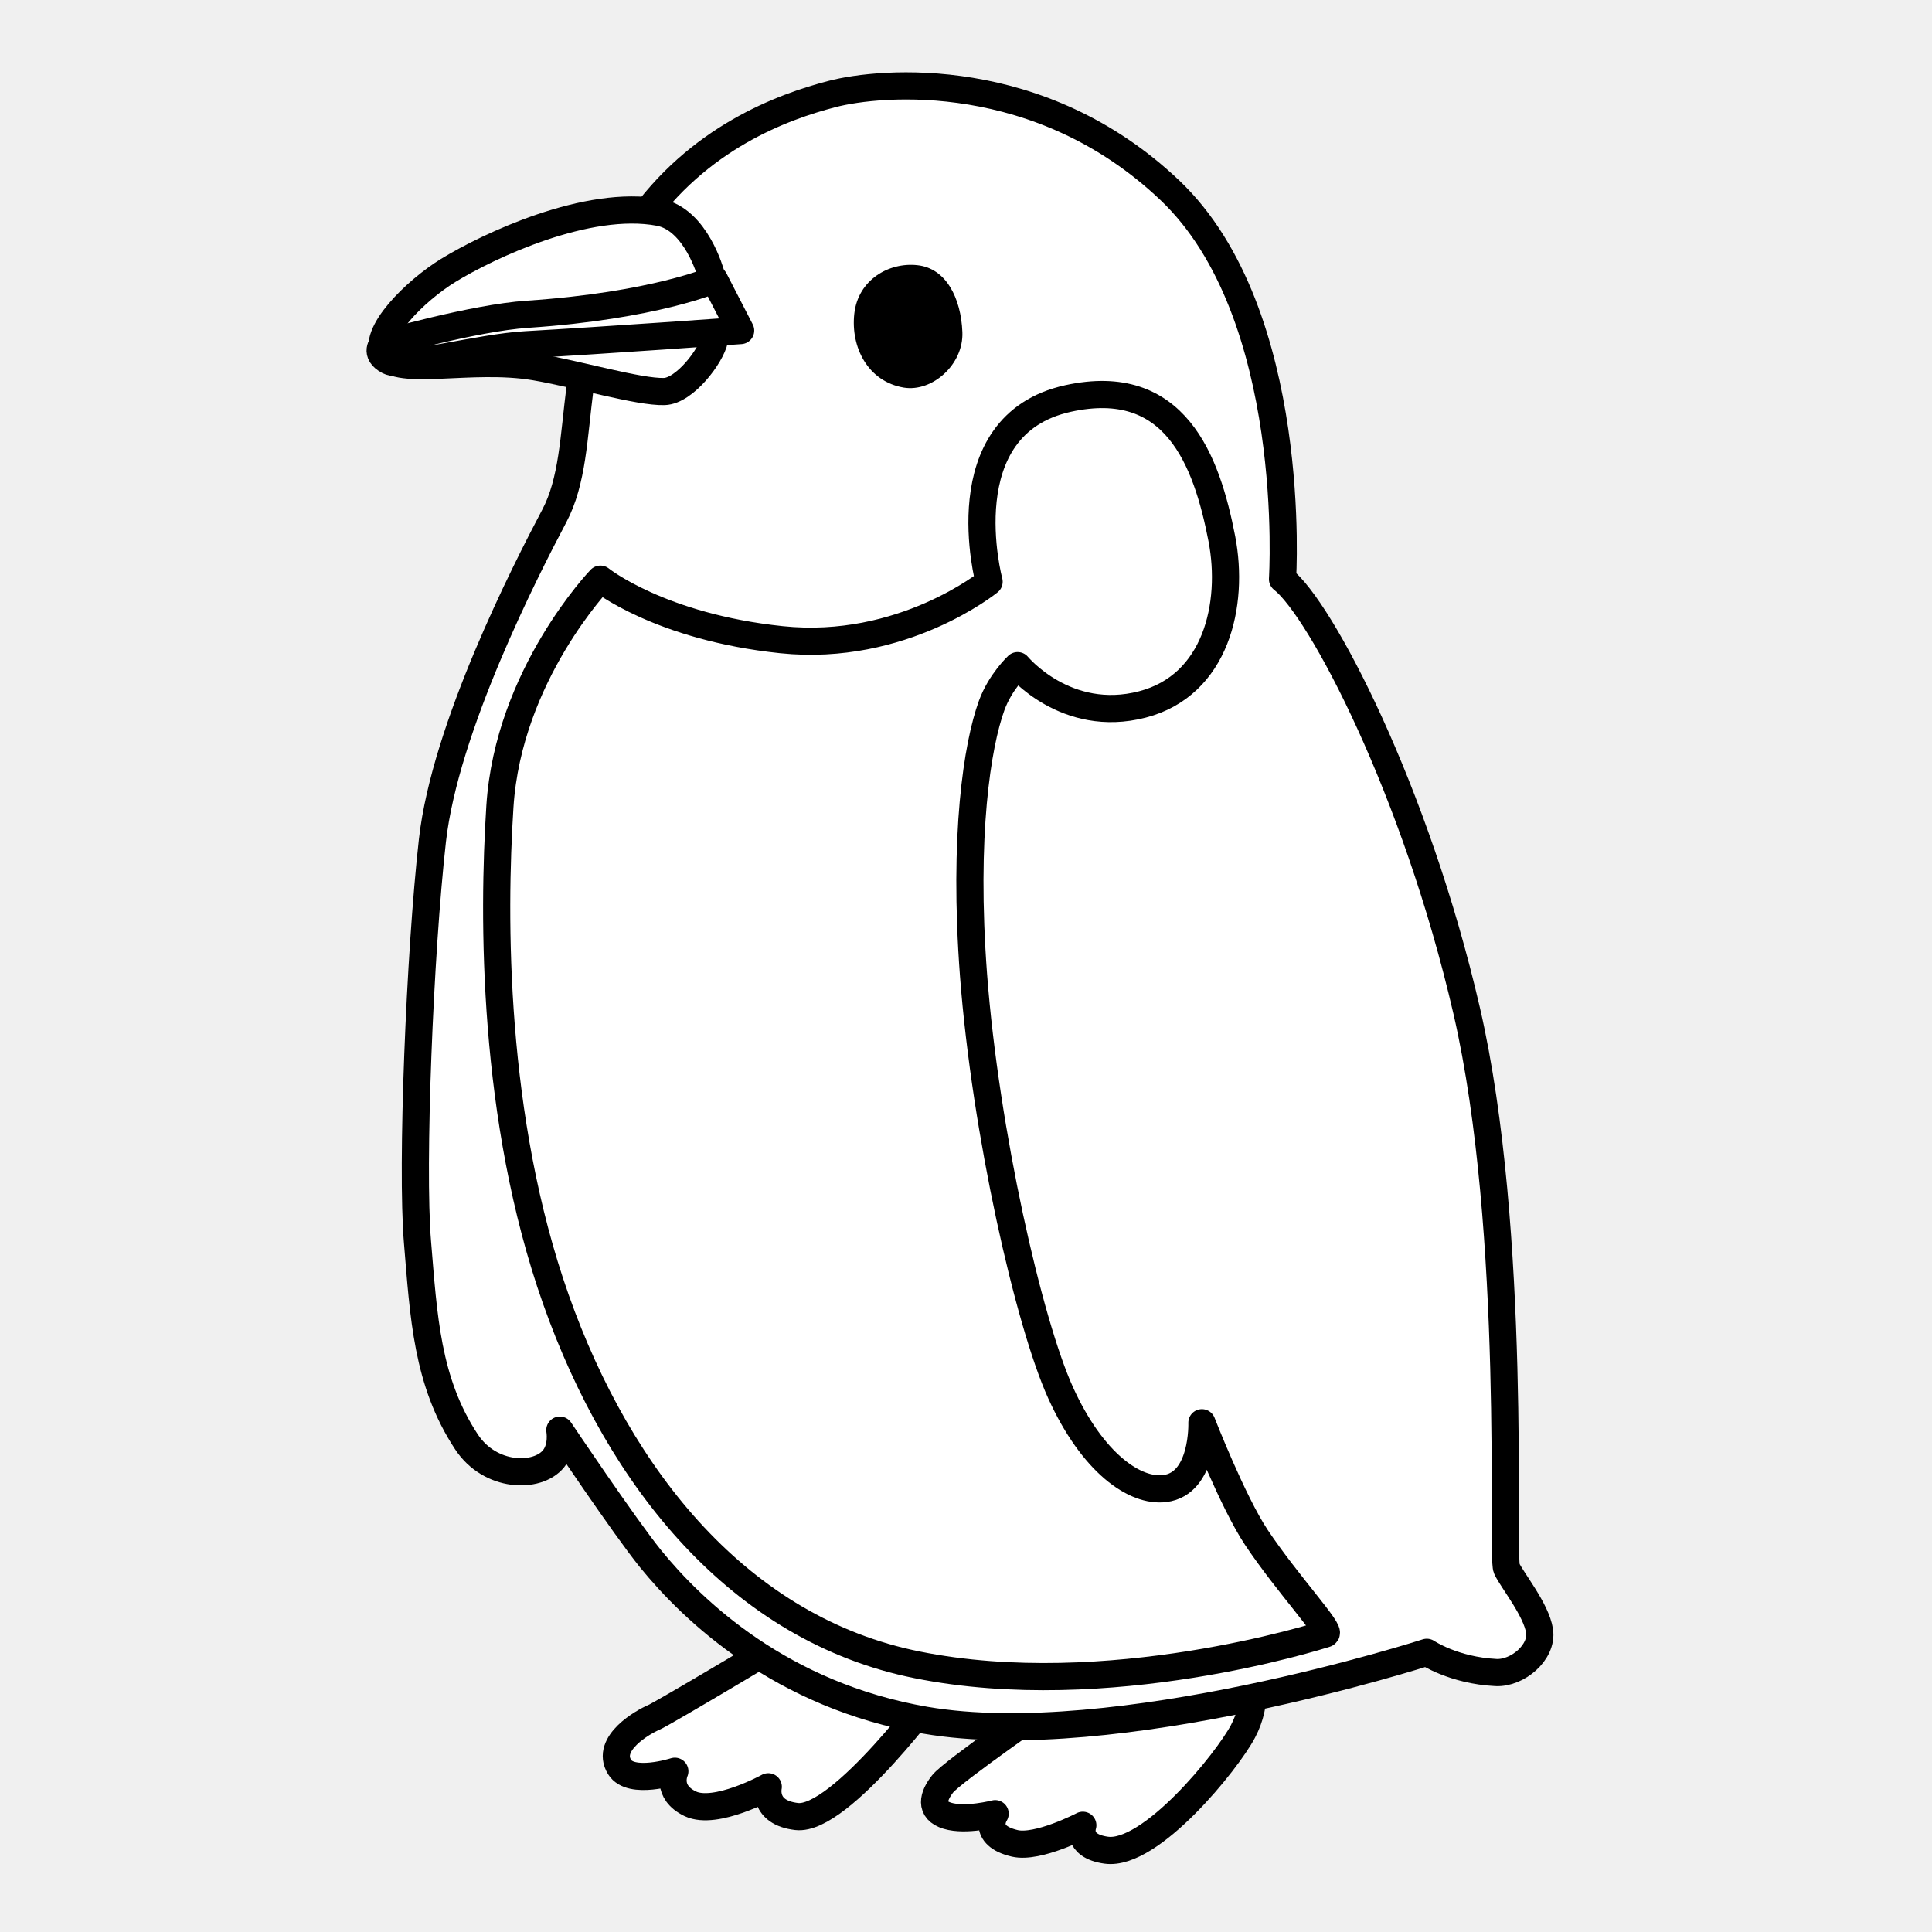
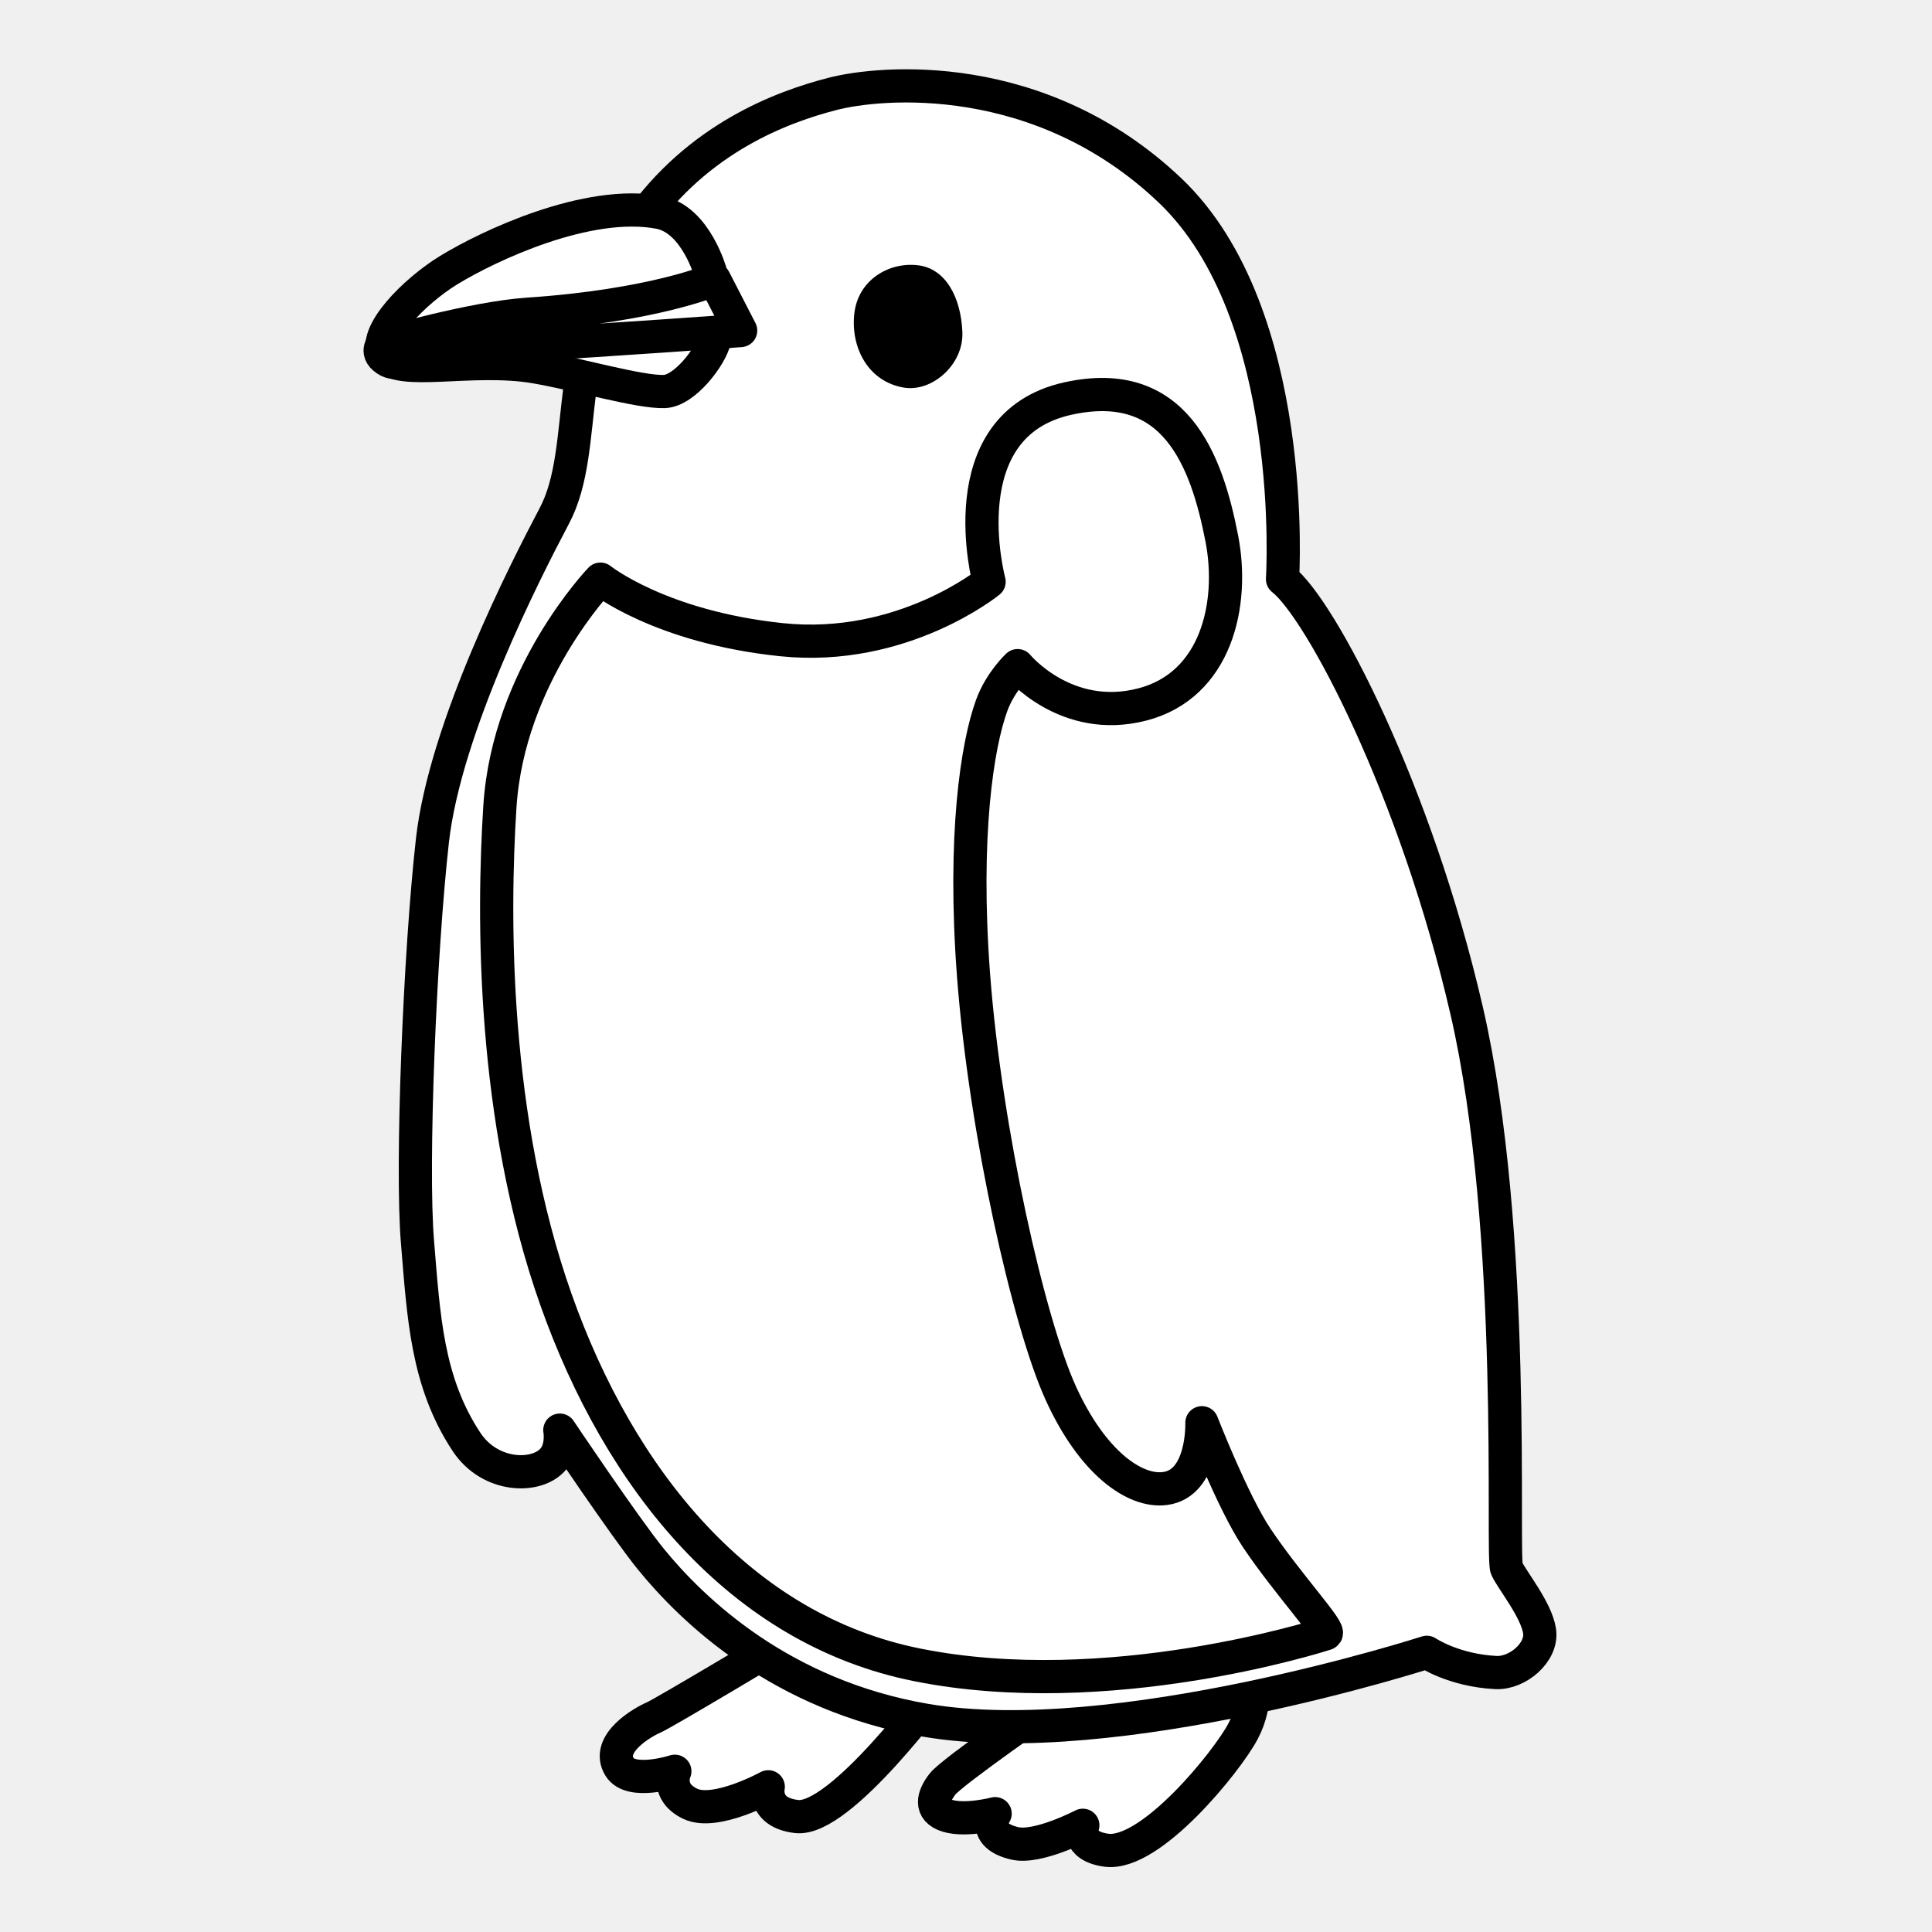
<svg xmlns="http://www.w3.org/2000/svg" version="1.1" id="Penguin" x="0px" y="0px" viewBox="0 0 128 128" style="enable-background:new 0 0 128 128;" xml:space="preserve">
-   <path d="M69.77,112.75c0,0-6.69,4.63-7.32,5.44c-0.63,0.8-0.9,1.74,0.32,2.11s3.16-0.14,3.16-0.14  s-0.97,1.44,1.31,1.97c1.53,0.35,4.5-1.2,4.5-1.2s-0.49,1.37,1.55,1.65c2.94,0.41,8.02-5.9,9.06-7.87s0.56-3.66,0.56-3.66  L69.77,112.75z" fill="#ffffff" stroke="#000000" stroke-width="1.8" stroke-linecap="round" stroke-linejoin="round" />
-   <path d="M52.17,108.59c0,0-8.21,4.92-8.87,5.2c-0.66,0.28-3.22,1.71-2.25,3.28c0.75,1.22,3.66,0.28,3.66,0.28  s-0.63,1.37,1.03,2.16c1.67,0.79,5.16-1.13,5.16-1.13s-0.39,1.71,1.88,1.97c2.91,0.34,9.39-8.54,9.39-8.54L52.17,108.59z" fill="#ffffff" stroke="#000000" stroke-width="1.8" stroke-linecap="round" stroke-linejoin="round" />
-   <path d="M84.97,38.37c0,0,1.13-17.6-7.46-25.76S58.36,5.38,55.12,6.23c-3.24,0.84-8.88,2.88-12.86,8.63  c-5.26,7.6-3.1,14.73-5.54,19.33c-1.92,3.63-7.23,14.03-8.07,21.49s-1.41,21.59-0.99,26.61c0.41,4.91,0.61,9.24,3.24,13.23  c1.57,2.39,4.7,2.44,5.77,1.13c0.63-0.77,0.42-1.9,0.42-1.9s4.28,6.38,6.01,8.52c2.82,3.47,8.67,9.06,18.21,10.7  c12.58,2.16,33.22-4.5,33.22-4.5s1.77,1.2,4.58,1.34c1.43,0.07,3.1-1.34,2.89-2.75c-0.21-1.41-1.83-3.38-2.18-4.15  c-0.35-0.77,0.73-22.31-2.65-36.95S87.5,40.34,84.97,38.37z" fill="#ffffff" stroke="#000000" stroke-width="1.8" stroke-linecap="round" stroke-linejoin="round" />
+   <path d="M69.77,112.75c0,0-6.69,4.63-7.32,5.44c-0.63,0.8-0.9,1.74,0.32,2.11s3.16-0.14,3.16-0.14  s-0.97,1.44,1.31,1.97c1.53,0.35,4.5-1.2,4.5-1.2s-0.49,1.37,1.55,1.65c2.94,0.41,8.02-5.9,9.06-7.87s0.56-3.66,0.56-3.66  L69.77,112.75z" fill="#ffffff" stroke="#000000" stroke-width="2.2" stroke-linecap="round" stroke-linejoin="round" />
+   <path d="M52.17,108.59c0,0-8.21,4.92-8.87,5.2c-0.66,0.28-3.22,1.71-2.25,3.28c0.75,1.22,3.66,0.28,3.66,0.28  s-0.63,1.37,1.03,2.16c1.67,0.79,5.16-1.13,5.16-1.13s-0.39,1.71,1.88,1.97c2.91,0.34,9.39-8.54,9.39-8.54L52.17,108.59z" fill="#ffffff" stroke="#000000" stroke-width="2.2" stroke-linecap="round" stroke-linejoin="round" />
+   <path d="M84.97,38.37c0,0,1.13-17.6-7.46-25.76S58.36,5.38,55.12,6.23c-3.24,0.84-8.88,2.88-12.86,8.63  c-5.26,7.6-3.1,14.73-5.54,19.33c-1.92,3.63-7.23,14.03-8.07,21.49s-1.41,21.59-0.99,26.61c0.41,4.91,0.61,9.24,3.24,13.23  c1.57,2.39,4.7,2.44,5.77,1.13c0.63-0.77,0.42-1.9,0.42-1.9s4.28,6.38,6.01,8.52c2.82,3.47,8.67,9.06,18.21,10.7  c12.58,2.16,33.22-4.5,33.22-4.5s1.77,1.2,4.58,1.34c1.43,0.07,3.1-1.34,2.89-2.75c-0.21-1.41-1.83-3.38-2.18-4.15  c-0.35-0.77,0.73-22.31-2.65-36.95S87.5,40.34,84.97,38.37z" fill="#ffffff" stroke="#000000" stroke-width="2.2" stroke-linecap="round" stroke-linejoin="round" />
  <linearGradient id="SVGID_1_" gradientUnits="userSpaceOnUse" x1="55.562" y1="105.748" x2="69.459" y2="34.253">
    <stop offset="0.362" style="stop-color:#FFFFFF" />
    <stop offset="0.412" style="stop-color:#FFFAEF" />
    <stop offset="0.51" style="stop-color:#FFEDC7" />
    <stop offset="0.646" style="stop-color:#FFD985" />
    <stop offset="0.788" style="stop-color:#FFC139" />
    <stop offset="0.817" style="stop-color:#FFB92E" />
    <stop offset="0.944" style="stop-color:#FF9700" />
  </linearGradient>
-   <path d="M39.78,38.37c0,0-6.1,6.34-6.66,15.06c-0.47,7.33-0.52,20.69,3.71,32.66  s12.25,21.87,23.93,24.21c12.64,2.54,26.65-1.92,27.08-2.06c0.42-0.14-2.53-3.28-4.6-6.38c-1.57-2.36-3.61-7.6-3.61-7.6  s0.14,4.04-2.46,4.36c-1.98,0.25-4.79-1.69-6.9-6.34c-2.11-4.65-4.98-17.27-5.77-27.66c-0.7-9.29,0.25-15.27,1.2-17.88  c0.57-1.57,1.72-2.64,1.72-2.64s3.2,3.89,8.27,2.57c4.88-1.27,6.1-6.62,5.26-10.98c-1.01-5.21-3.1-10.84-10.18-9.29  c-8.04,1.76-5.24,12.14-5.24,12.14s-5.74,4.68-13.76,3.84C43.72,41.54,39.78,38.37,39.78,38.37z" fill="#ffffff" stroke="#000000" stroke-width="1.8" stroke-linecap="round" stroke-linejoin="round" />
-   <path d="M47.1,18.15c0,0-0.97-3.62-3.43-4.08c-4.74-0.89-11.31,2.21-13.98,3.85  c-2.16,1.33-5.12,4.22-4.22,5.63s5.77,0.05,9.95,0.75c2.89,0.49,6.9,1.69,8.59,1.64c1.35-0.04,3.1-2.35,3.33-3.43  C47.57,21.43,47.57,19.51,47.1,18.15z" fill="#ffffff" stroke="#000000" stroke-width="1.8" stroke-linecap="round" stroke-linejoin="round" />
-   <path d="M47.33,18.52c0,0-3.99,1.74-12.39,2.3c-3.56,0.24-9.57,1.97-9.57,1.97s-0.61,0.61,0.38,1.13  c0.99,0.52,6.01-0.91,9.1-1.08c5.02-0.28,14.22-0.94,14.22-0.94L47.33,18.52z" fill="#ffffff" stroke="#000000" stroke-width="1.8" stroke-linecap="round" stroke-linejoin="round" />
+   <path d="M39.78,38.37c0,0-6.1,6.34-6.66,15.06c-0.47,7.33-0.52,20.69,3.71,32.66  s12.25,21.87,23.93,24.21c12.64,2.54,26.65-1.92,27.08-2.06c0.42-0.14-2.53-3.28-4.6-6.38c-1.57-2.36-3.61-7.6-3.61-7.6  s0.14,4.04-2.46,4.36c-1.98,0.25-4.79-1.69-6.9-6.34c-2.11-4.65-4.98-17.27-5.77-27.66c-0.7-9.29,0.25-15.27,1.2-17.88  c0.57-1.57,1.72-2.64,1.72-2.64s3.2,3.89,8.27,2.57c4.88-1.27,6.1-6.62,5.26-10.98c-1.01-5.21-3.1-10.84-10.18-9.29  c-8.04,1.76-5.24,12.14-5.24,12.14s-5.74,4.68-13.76,3.84C43.72,41.54,39.78,38.37,39.78,38.37z" fill="#ffffff" stroke="#000000" stroke-width="2.2" stroke-linecap="round" stroke-linejoin="round" />
+   <path d="M47.1,18.15c0,0-0.97-3.62-3.43-4.08c-4.74-0.89-11.31,2.21-13.98,3.85  c-2.16,1.33-5.12,4.22-4.22,5.63s5.77,0.05,9.95,0.75c2.89,0.49,6.9,1.69,8.59,1.64c1.35-0.04,3.1-2.35,3.33-3.43  C47.57,21.43,47.57,19.51,47.1,18.15z" fill="#ffffff" stroke="#000000" stroke-width="2.2" stroke-linecap="round" stroke-linejoin="round" />
+   <path d="M47.33,18.52c0,0-3.99,1.74-12.39,2.3c-3.56,0.24-9.57,1.97-9.57,1.97s-0.61,0.61,0.38,1.13  c0.99,0.52,6.01-0.91,9.1-1.08c5.02-0.28,14.22-0.94,14.22-0.94L47.33,18.52z" fill="#ffffff" stroke="#000000" stroke-width="2.2" stroke-linecap="round" stroke-linejoin="round" />
  <path d="M63.76,22c0.09,2.15-2,3.99-3.88,3.68c-2.37-0.4-3.53-2.66-3.28-4.9s2.29-3.42,4.18-3.21  C62.68,17.77,63.67,19.75,63.76,22z" fill="#000000" />
</svg>
